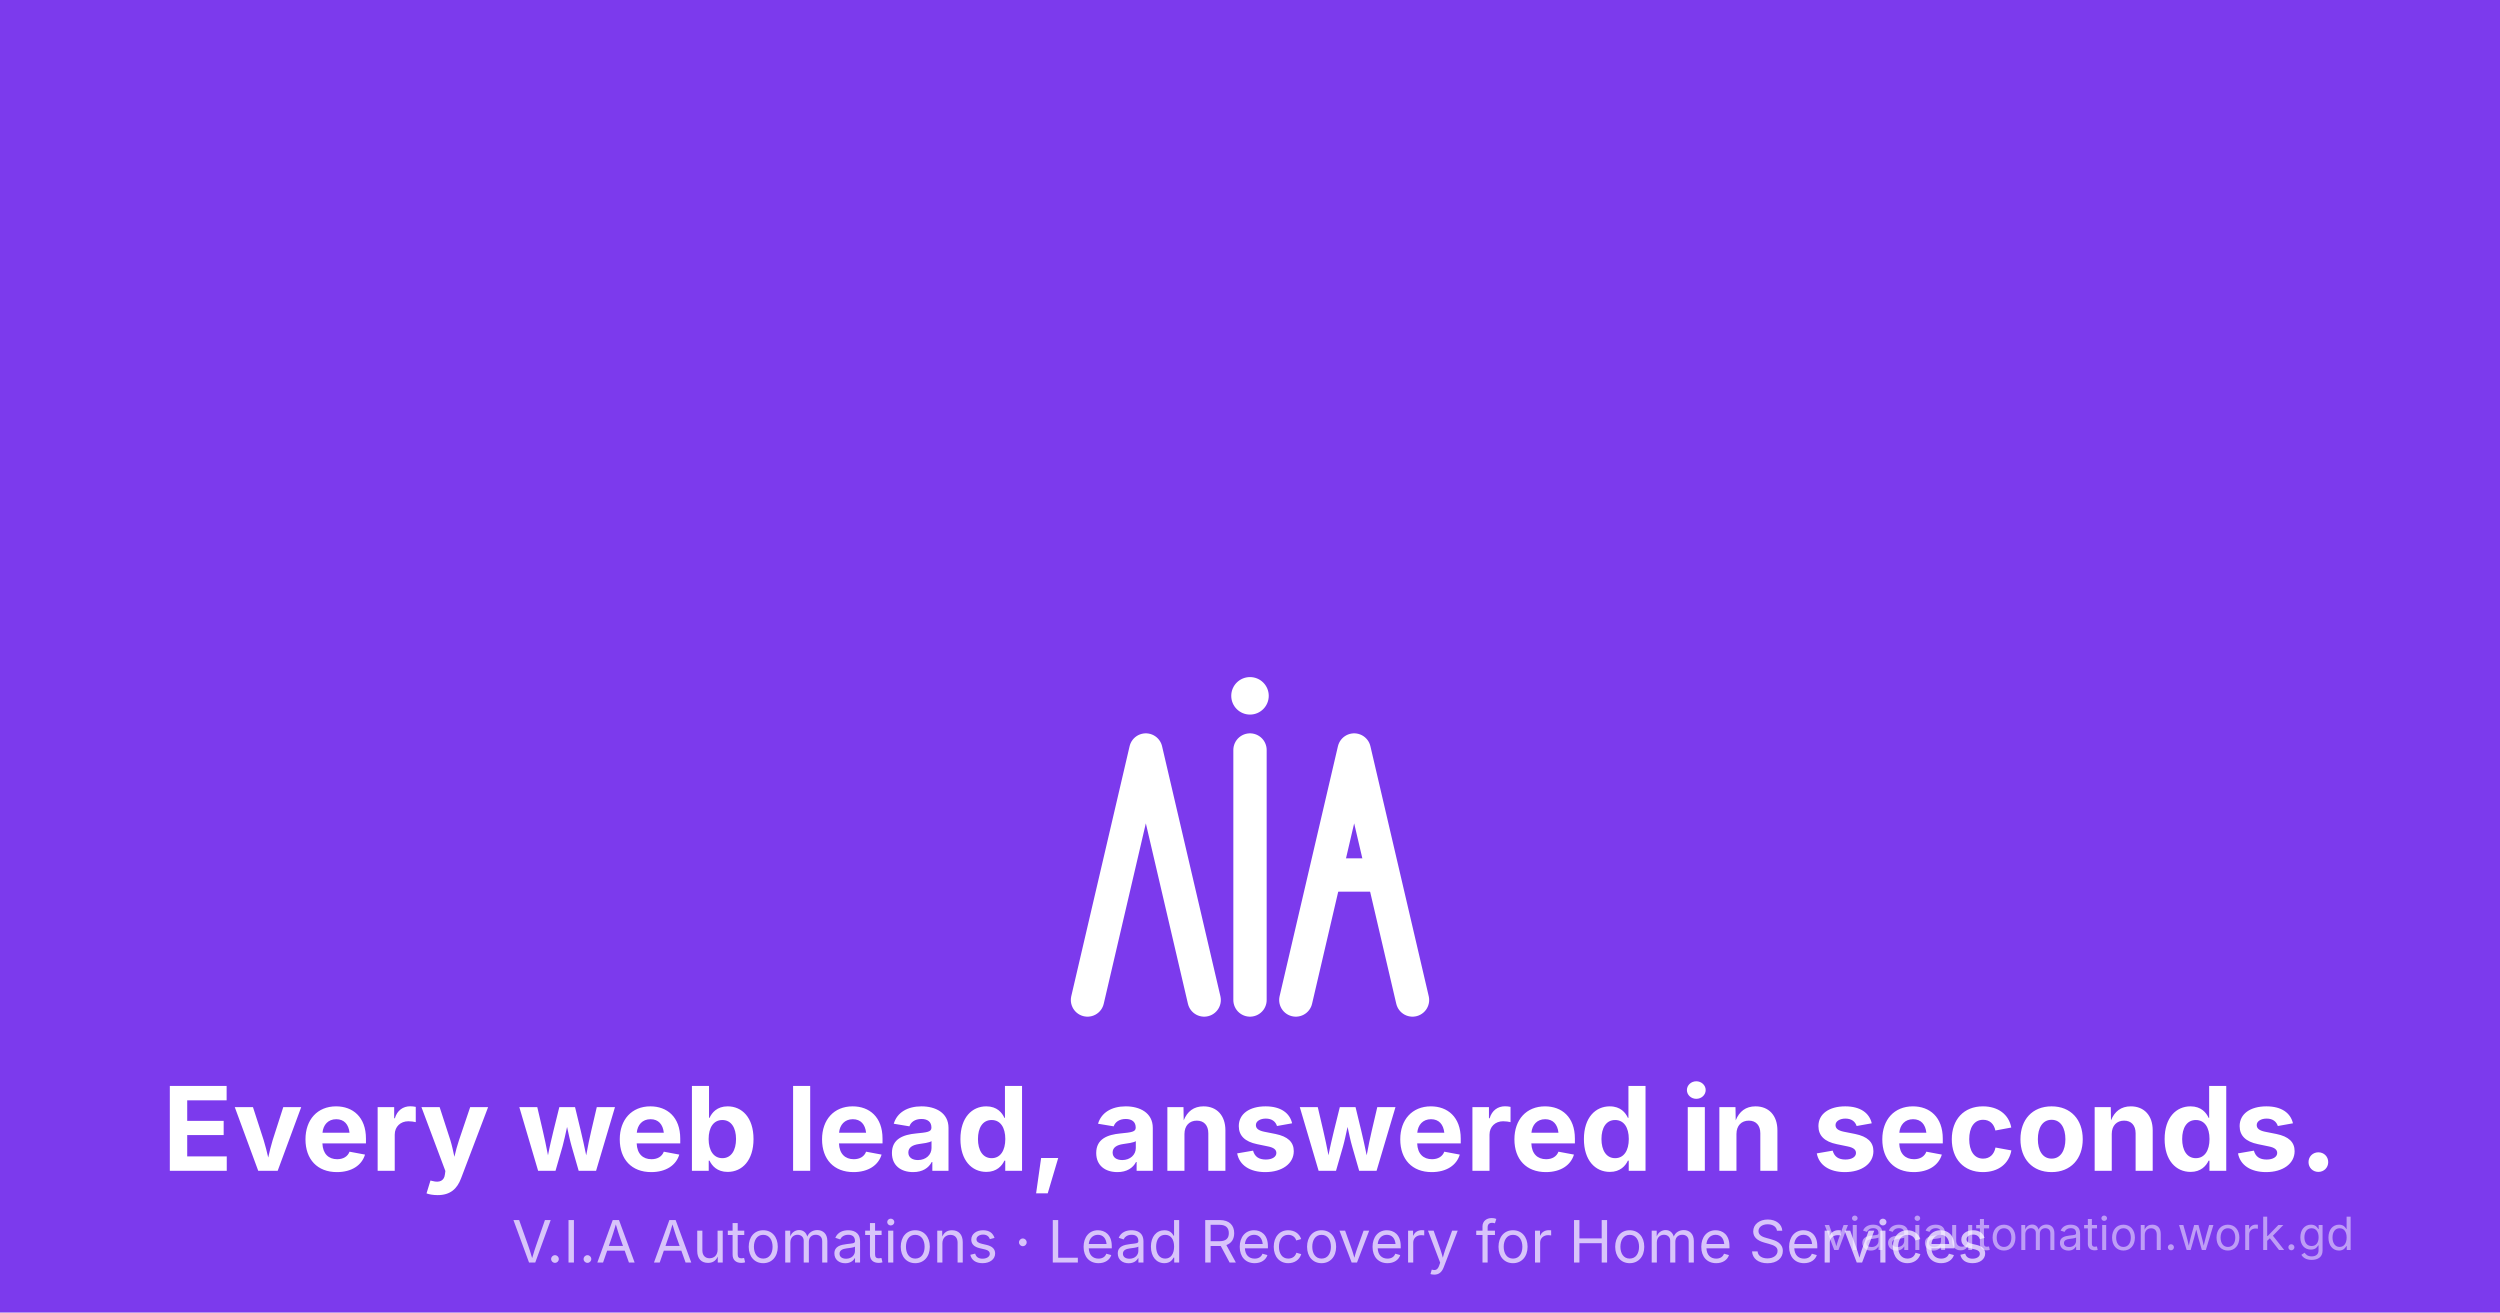
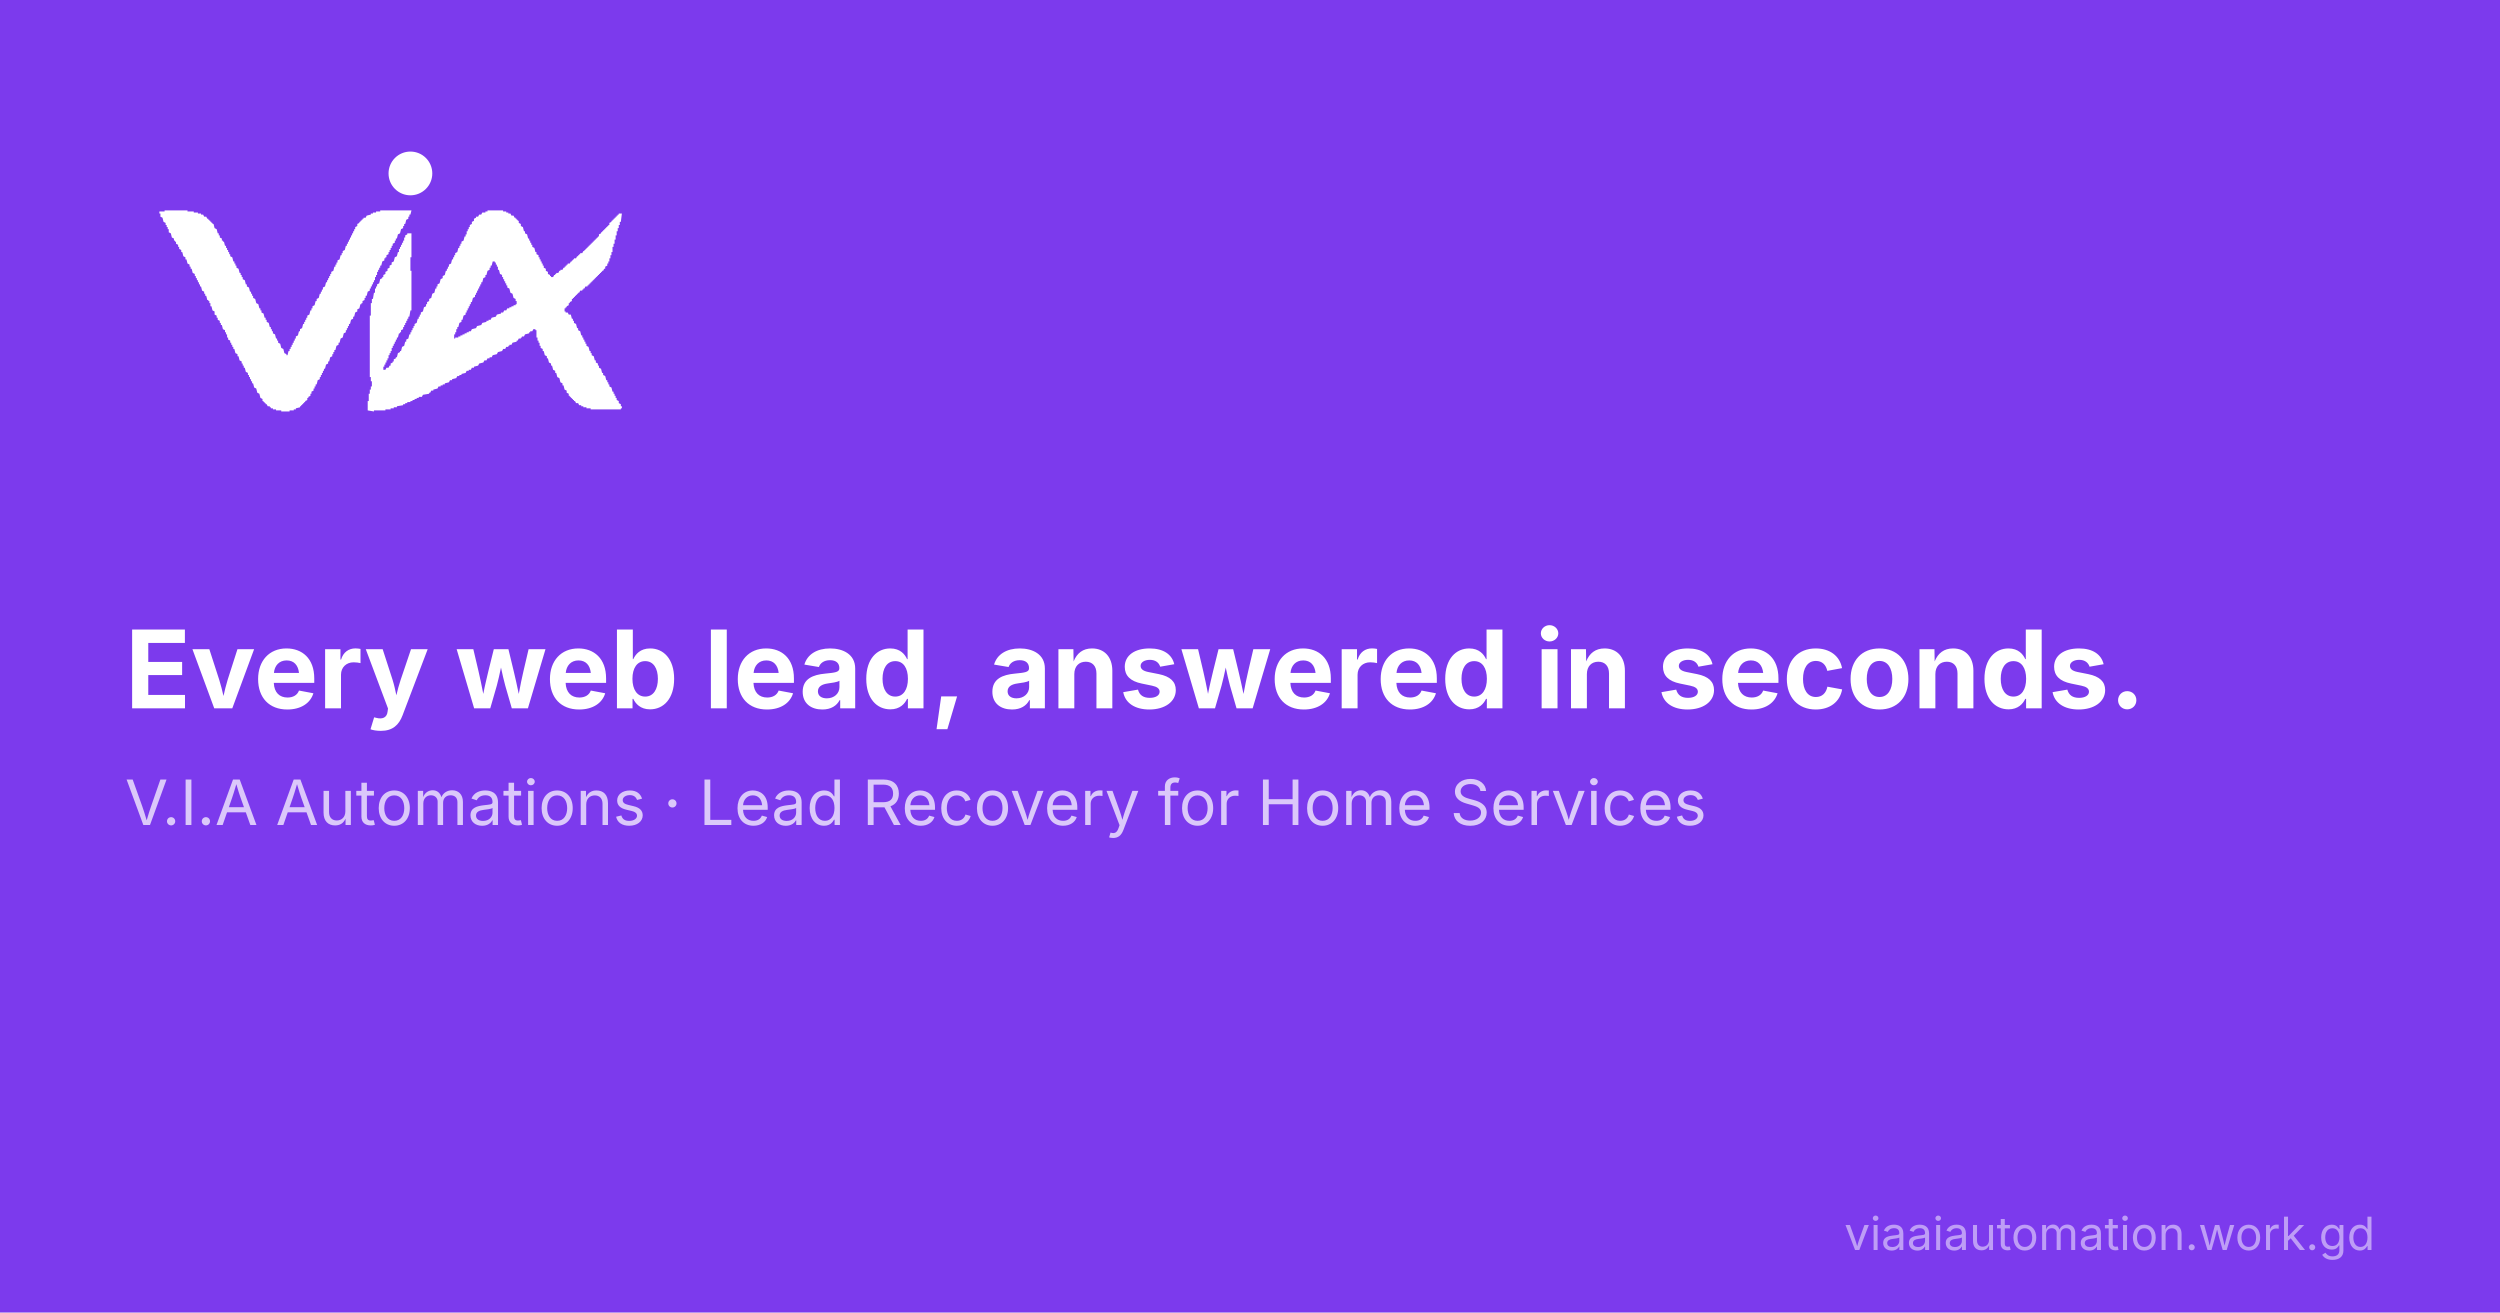
- <svg xmlns="http://www.w3.org/2000/svg" width="1200" height="630" viewBox="0 0 1200 630">
+ <svg xmlns="http://www.w3.org/2000/svg" width="1200" height="630" viewBox="0 0 1200 630" role="img" aria-label="VÍA Automations">
  <rect width="1200" height="630" fill="#7C3AED" />
-   <g stroke="#FFFFFF" stroke-width="16" stroke-linecap="round" stroke-linejoin="round" fill="none">
-     <path d="M522 480 L550 360 L578 480" />
-     <path d="M600 480 L600 360" />
-     <path d="M622 480 L650 360 L678 480" />
-     <path d="M637 420 L663 420" />
-   </g>
-   <circle cx="600" cy="334" r="9" fill="#FFFFFF" />
-   <text x="600" y="562" text-anchor="middle" font-size="56" font-weight="700" font-family="-apple-system, BlinkMacSystemFont, 'Segoe UI', system-ui, sans-serif" fill="#FFFFFF">
-     Every web lead, answered in seconds.
-   </text>
-   <text x="600" y="606" text-anchor="middle" font-size="28" font-family="-apple-system, BlinkMacSystemFont, 'Segoe UI', system-ui, sans-serif" fill="#FFFFFF" fill-opacity="0.7">
-     V.I.A Automations · Lead Recovery for Home Services
-   </text>
-   <text x="1130" y="600" text-anchor="end" font-size="22" font-family="-apple-system, BlinkMacSystemFont, 'Segoe UI', system-ui, sans-serif" fill="#FFFFFF" fill-opacity="0.5">
-     viaaiautomation.work.gd
-   </text>
+   <path d="M76.50 102.50 L77.00 102.50 L77.00 104.00 L78.00 104.50 L78.50 106.50 L79.50 107.00 L79.50 108.00 L80.00 108.00 L80.00 109.00 L80.50 109.00 L80.50 110.00 L81.00 110.00 L81.00 111.50 L82.00 112.00 L82.50 114.00 L83.50 114.50 L83.50 115.50 L84.00 115.50 L84.00 116.00 L84.50 116.00 L84.50 117.00 L85.50 117.50 L85.50 118.50 L86.00 118.50 L86.00 119.50 L87.00 120.00 L87.00 121.00 L87.50 121.00 L88.00 123.00 L89.00 123.50 L89.00 124.50 L89.50 124.50 L90.00 126.50 L91.00 127.00 L91.00 128.00 L91.50 128.00 L91.50 129.00 L92.00 129.00 L92.50 131.00 L93.50 131.50 L93.50 132.50 L94.00 132.50 L94.00 133.50 L94.50 133.50 L94.50 134.50 L95.00 134.50 L95.00 135.50 L95.50 135.50 L95.50 136.50 L96.00 136.50 L96.00 137.50 L96.50 137.50 L97.00 139.50 L98.00 140.00 L98.00 141.00 L98.50 141.00 L98.50 142.00 L99.00 142.00 L99.50 144.00 L100.00 144.00 L100.00 144.50 L100.50 144.50 L100.50 145.50 L101.00 145.50 L101.00 147.00 L101.50 147.00 L102.00 149.00 L103.00 149.50 L103.00 151.00 L104.00 151.50 L104.00 152.50 L104.50 152.50 L104.50 153.50 L105.50 154.00 L105.50 155.00 L106.00 155.00 L106.00 156.00 L106.50 156.00 L107.00 158.00 L108.00 158.50 L108.00 159.50 L108.50 159.50 L108.50 160.50 L109.00 160.50 L109.00 162.00 L109.50 162.00 L109.50 163.00 L110.50 163.50 L110.50 164.50 L111.00 164.50 L111.00 165.50 L111.50 165.50 L111.50 166.50 L112.00 166.50 L112.00 167.50 L112.50 167.50 L113.00 169.50 L114.00 170.00 L114.00 171.00 L114.50 171.00 L115.00 173.00 L116.00 173.50 L116.00 174.50 L116.50 174.50 L116.50 175.50 L117.00 175.50 L117.00 176.50 L117.50 176.50 L118.00 178.50 L119.00 179.00 L119.00 180.00 L119.50 180.00 L119.50 181.00 L120.00 181.00 L120.00 182.00 L120.50 182.00 L120.50 183.00 L121.00 183.00 L121.00 184.00 L121.50 184.00 L122.00 186.00 L123.00 186.50 L123.50 188.50 L124.50 189.00 L125.00 191.00 L126.00 191.50 L126.00 192.50 L126.50 192.50 L126.50 193.00 L127.00 193.00 L127.00 193.50 L127.50 193.50 L127.50 194.00 L128.00 194.00 L128.50 195.00 L129.50 195.00 L129.50 195.50 L130.00 195.50 L130.00 196.00 L131.00 196.00 L131.00 196.50 L132.50 196.50 L132.50 197.00 L135.00 197.00 L135.00 197.50 L139.00 197.50 L139.00 197.00 L141.00 197.00 L141.00 196.50 L142.00 196.50 L142.00 196.00 L144.00 195.50 L144.00 195.00 L144.50 195.00 L144.50 194.50 L145.00 194.50 L145.00 194.00 L145.50 194.00 L145.50 193.50 L146.00 193.50 L146.00 193.00 L146.50 193.00 L146.50 192.50 L147.50 192.00 L147.50 191.00 L148.00 191.00 L148.00 190.50 L149.00 190.00 L149.00 189.00 L149.50 189.00 L149.50 188.00 L150.50 187.50 L150.50 186.50 L151.00 186.50 L151.00 185.50 L151.50 185.50 L151.50 184.50 L152.00 184.50 L152.50 182.50 L153.50 182.00 L153.50 181.00 L154.00 181.00 L154.00 180.00 L154.50 180.00 L154.50 179.00 L155.00 179.00 L155.00 178.00 L155.50 178.00 L155.50 177.00 L156.00 177.00 L156.50 175.00 L157.50 174.50 L157.50 173.50 L158.00 173.50 L158.50 171.50 L159.50 171.00 L159.50 170.00 L160.00 170.00 L160.00 169.00 L160.50 169.00 L160.50 168.00 L161.00 168.00 L161.50 166.00 L162.50 165.50 L162.50 164.50 L163.00 164.50 L163.50 162.50 L164.50 162.00 L165.00 160.00 L166.00 159.50 L166.00 158.50 L166.50 158.50 L166.50 157.50 L167.00 157.50 L167.00 156.50 L167.50 156.50 L167.50 155.50 L168.00 155.50 L168.50 153.50 L169.50 153.00 L169.50 152.00 L170.00 152.00 L170.50 150.00 L171.50 149.50 L171.50 148.50 L172.50 148.00 L173.00 146.00 L173.50 146.00 L173.50 145.50 L174.00 145.50 L174.00 144.50 L175.00 144.00 L175.00 143.00 L175.50 143.00 L175.50 142.00 L176.00 142.00 L176.50 140.00 L177.50 139.50 L177.50 138.50 L178.00 138.50 L178.00 137.50 L178.50 137.50 L178.50 136.50 L179.00 136.50 L179.00 135.50 L179.50 135.50 L179.50 134.50 L180.00 134.50 L180.00 133.00 L180.50 133.00 L180.50 132.00 L181.00 132.00 L181.00 130.50 L181.50 130.50 L181.50 129.50 L182.00 129.50 L182.00 128.50 L182.50 128.50 L182.50 127.50 L183.00 127.50 L183.50 125.50 L184.50 125.00 L184.50 124.00 L185.00 124.00 L185.00 123.50 L185.50 123.50 L185.50 122.50 L186.50 122.00 L186.50 121.00 L187.00 121.00 L187.00 120.00 L187.50 120.00 L187.50 119.00 L188.00 119.00 L188.00 118.00 L188.50 118.00 L188.50 117.00 L189.50 116.50 L189.50 115.50 L190.00 115.50 L190.00 114.50 L190.50 114.50 L191.00 112.50 L192.00 112.00 L192.50 110.00 L193.50 109.50 L193.50 108.50 L194.00 108.50 L194.00 107.50 L194.50 107.50 L195.00 105.50 L196.00 105.00 L196.00 104.00 L196.50 104.00 L196.50 103.00 L197.00 103.00 L197.50 101.00 L182.50 101.00 L182.50 101.50 L180.50 101.50 L180.50 102.00 L179.00 102.00 L179.00 102.50 L178.00 102.50 L178.00 103.00 L176.00 103.50 L175.50 104.50 L174.50 104.50 L174.50 105.00 L174.00 105.00 L174.00 105.50 L173.50 105.50 L173.50 106.00 L173.00 106.00 L173.00 106.50 L172.50 106.50 L172.50 107.00 L171.50 107.50 L171.50 108.50 L170.50 109.00 L170.50 110.00 L170.00 110.00 L170.00 111.00 L169.50 111.00 L169.50 112.00 L169.00 112.00 L169.00 113.00 L168.50 113.00 L168.50 114.00 L168.00 114.00 L168.00 115.00 L167.50 115.00 L167.50 116.00 L167.00 116.00 L167.00 117.00 L166.50 117.00 L166.50 118.00 L166.00 118.00 L165.50 120.00 L164.50 120.50 L164.50 121.50 L164.00 121.50 L164.00 122.50 L163.50 122.50 L163.00 124.50 L162.00 125.00 L162.00 126.00 L161.50 126.00 L161.50 127.00 L161.00 127.00 L161.00 128.00 L160.50 128.00 L160.00 130.00 L159.00 130.50 L159.00 131.50 L158.50 131.50 L158.50 132.50 L158.00 132.50 L158.00 133.50 L157.50 133.50 L157.50 134.50 L157.00 134.50 L157.00 135.50 L156.50 135.50 L156.00 137.50 L155.00 138.00 L155.00 139.00 L154.50 139.00 L154.50 140.00 L154.00 140.00 L154.00 141.00 L153.50 141.00 L153.00 143.00 L152.00 143.50 L152.00 144.50 L151.50 144.50 L151.00 146.50 L150.00 147.00 L150.00 148.00 L149.50 148.00 L149.50 149.00 L149.00 149.00 L148.50 151.00 L147.50 151.50 L147.50 152.50 L147.00 152.50 L147.00 153.50 L146.50 153.50 L146.50 154.50 L146.00 154.50 L146.00 155.50 L145.50 155.50 L145.00 157.50 L144.00 158.00 L144.00 159.00 L143.50 159.00 L143.00 161.00 L142.00 161.50 L142.00 162.50 L141.50 162.50 L141.50 163.50 L141.00 163.50 L141.00 164.50 L140.50 164.50 L140.50 165.50 L140.00 165.50 L140.00 166.50 L139.50 166.50 L139.50 167.50 L139.00 167.50 L139.00 168.50 L138.50 168.50 L138.00 170.50 L137.50 170.50 L137.50 170.00 L136.50 169.50 L136.00 167.50 L135.00 167.00 L134.50 165.00 L133.50 164.50 L133.50 163.50 L133.00 163.50 L133.00 162.50 L132.50 162.50 L132.00 160.50 L131.00 160.00 L131.00 159.00 L130.50 159.00 L130.50 158.00 L130.00 158.00 L130.00 157.00 L129.50 157.00 L129.00 155.00 L128.00 154.50 L128.00 153.50 L127.50 153.50 L127.50 152.50 L127.00 152.50 L126.50 150.50 L125.50 150.00 L125.50 149.00 L125.00 149.00 L125.00 148.00 L124.50 148.00 L124.00 146.00 L123.00 145.50 L122.50 143.50 L121.50 143.00 L121.50 142.00 L121.00 142.00 L121.00 141.00 L120.50 141.00 L120.50 140.00 L120.00 140.00 L119.50 138.00 L118.50 137.50 L118.50 136.50 L118.00 136.50 L117.50 134.50 L116.50 134.00 L116.50 133.00 L116.00 133.00 L116.00 132.00 L115.50 132.00 L115.50 131.00 L115.00 131.00 L114.50 129.00 L113.50 128.50 L113.50 127.50 L113.00 127.50 L113.00 126.50 L112.50 126.50 L112.50 125.50 L112.00 125.50 L111.50 123.50 L110.50 123.00 L110.50 122.00 L110.00 122.00 L110.00 121.00 L109.50 121.00 L109.50 120.00 L109.00 120.00 L109.00 119.00 L108.50 119.00 L108.50 118.00 L108.00 118.00 L107.50 116.00 L107.00 116.00 L107.00 115.50 L106.50 115.50 L106.50 114.50 L105.50 114.00 L105.50 113.00 L105.00 113.00 L105.00 112.00 L104.50 112.00 L104.00 110.00 L103.00 109.50 L102.50 107.50 L102.00 107.50 L102.00 107.00 L101.50 107.00 L101.50 106.50 L101.00 106.50 L101.00 106.00 L100.50 106.00 L100.50 105.50 L100.00 105.50 L100.00 105.00 L99.50 105.00 L99.00 104.00 L98.00 104.00 L97.50 103.00 L96.50 103.00 L96.50 102.50 L95.00 102.50 L95.00 102.00 L93.00 102.00 L93.00 101.50 L90.00 101.50 L90.00 101.00 L79.00 101.00 L79.00 101.50 L76.50 101.50 Z" fill="#FFFFFF" />
+   <path d="M176.50 197.00 L179.50 197.50 L179.50 197.00 L185.00 197.00 L185.00 196.50 L187.50 196.50 L187.50 196.00 L189.00 196.00 L189.00 195.50 L190.50 195.50 L190.50 195.00 L193.50 194.50 L193.50 194.00 L194.50 194.00 L194.50 193.50 L195.50 193.50 L195.50 193.00 L197.00 193.00 L197.00 192.50 L198.00 192.50 L198.00 192.00 L199.00 192.00 L199.00 191.50 L200.00 191.50 L200.00 191.00 L201.00 191.00 L201.00 190.50 L202.50 190.50 L203.00 189.50 L206.00 189.00 L206.00 188.50 L206.50 188.50 L207.00 187.50 L208.00 187.50 L208.00 187.00 L210.00 186.50 L210.50 185.50 L211.50 185.50 L211.50 185.00 L212.50 185.00 L212.50 184.50 L213.50 184.50 L213.50 184.00 L215.50 183.50 L216.00 182.50 L217.00 182.50 L217.00 182.00 L219.00 181.50 L219.50 180.50 L220.50 180.50 L220.50 180.00 L221.50 180.00 L221.50 179.50 L223.50 179.00 L224.00 178.00 L225.00 178.00 L225.00 177.50 L226.00 177.50 L226.50 176.50 L227.50 176.50 L227.50 176.00 L229.50 175.50 L230.00 174.50 L232.00 174.00 L232.50 173.00 L233.50 173.00 L234.00 172.00 L235.00 172.00 L235.00 171.50 L236.00 171.50 L236.50 170.50 L238.50 170.00 L239.00 169.00 L241.00 168.50 L241.50 167.50 L242.50 167.50 L243.00 166.50 L244.00 166.50 L244.00 166.00 L244.50 166.00 L244.50 165.50 L245.50 165.50 L246.00 164.50 L248.00 164.00 L248.00 163.50 L248.50 163.50 L249.00 162.50 L250.00 162.50 L250.00 162.00 L250.50 162.00 L250.50 161.50 L251.50 161.50 L252.00 160.50 L254.00 160.00 L254.00 159.50 L254.50 159.50 L254.50 159.00 L255.50 159.00 L256.00 158.00 L257.00 158.00 L257.00 158.50 L257.50 158.50 L257.50 162.00 L258.00 162.00 L258.00 163.50 L258.50 163.50 L258.50 164.50 L259.00 164.50 L259.00 166.00 L259.50 166.00 L259.50 167.00 L260.50 167.50 L260.50 168.50 L261.00 168.50 L261.50 170.50 L262.50 171.00 L262.50 172.00 L263.00 172.00 L263.50 174.00 L264.50 174.50 L264.50 175.50 L265.00 175.50 L265.50 177.50 L266.50 178.00 L266.50 179.00 L267.00 179.00 L267.50 181.00 L268.50 181.50 L269.00 183.50 L270.00 184.00 L270.00 185.00 L270.50 185.00 L271.00 187.00 L272.00 187.50 L272.00 188.50 L273.00 189.00 L273.00 190.00 L273.50 190.00 L273.50 190.50 L274.00 190.50 L274.00 191.00 L274.50 191.00 L274.50 191.50 L275.00 191.50 L275.00 192.00 L275.50 192.00 L275.50 192.50 L276.00 192.50 L276.50 193.50 L277.50 193.50 L278.00 194.50 L279.00 194.50 L279.00 195.00 L280.00 195.00 L280.00 195.50 L281.50 195.50 L281.50 196.00 L283.50 196.00 L283.50 196.50 L298.00 196.50 L298.00 196.00 L298.50 196.00 L298.50 195.00 L298.00 195.00 L298.00 194.00 L297.00 193.50 L297.00 192.50 L296.00 192.00 L296.00 191.00 L295.50 191.00 L295.50 190.00 L295.00 190.00 L295.00 189.00 L294.50 189.00 L294.50 188.00 L294.00 188.00 L293.50 186.00 L292.50 185.50 L292.50 184.50 L292.00 184.50 L292.00 183.50 L291.50 183.50 L291.50 182.50 L291.00 182.50 L290.50 180.50 L289.50 180.00 L289.50 179.00 L289.00 179.00 L288.50 177.00 L287.50 176.50 L287.50 175.50 L287.00 175.50 L287.00 174.50 L286.00 174.00 L286.00 173.00 L285.50 173.00 L285.00 171.00 L284.00 170.50 L284.00 169.50 L283.50 169.50 L283.50 168.50 L283.00 168.50 L282.50 166.50 L281.50 166.00 L281.50 165.00 L281.00 165.00 L281.00 164.00 L280.50 164.00 L280.50 163.00 L280.00 163.00 L280.00 162.00 L279.50 162.00 L279.50 161.00 L279.00 161.00 L278.50 159.00 L277.50 158.50 L277.50 157.50 L277.00 157.50 L276.50 155.50 L275.50 155.00 L275.50 154.00 L275.00 154.00 L275.00 153.00 L274.50 153.00 L274.00 151.00 L273.00 151.00 L272.50 150.00 L271.50 150.00 L271.50 149.50 L271.00 149.50 L271.00 148.00 L271.50 148.00 L271.50 147.50 L272.00 147.50 L272.00 147.00 L273.00 146.50 L273.00 145.50 L273.50 145.50 L273.50 145.00 L274.50 144.50 L274.50 143.50 L275.00 143.50 L275.00 143.00 L275.50 143.00 L275.50 142.50 L276.00 142.50 L276.00 142.00 L276.50 142.00 L276.50 141.50 L277.00 141.50 L277.00 141.00 L277.50 141.00 L277.50 140.50 L278.00 140.50 L278.50 139.50 L279.50 139.50 L279.50 139.00 L280.00 139.00 L280.00 138.50 L280.50 138.50 L281.00 137.50 L282.00 137.50 L282.00 137.00 L282.50 137.00 L282.50 136.50 L283.00 136.50 L283.00 136.00 L283.50 136.00 L283.50 135.50 L284.00 135.50 L284.00 135.00 L284.50 135.00 L284.50 134.50 L285.00 134.50 L285.00 134.00 L285.50 134.00 L285.50 133.50 L286.00 133.50 L286.00 133.00 L286.50 133.00 L286.50 132.50 L287.00 132.50 L287.00 132.00 L287.50 132.00 L287.50 131.50 L288.00 131.50 L288.00 131.00 L288.50 131.00 L288.50 130.50 L289.00 130.50 L289.00 130.00 L289.50 130.00 L290.00 129.00 L290.50 129.00 L290.50 128.00 L291.50 127.50 L291.50 126.50 L292.00 126.50 L292.00 125.50 L292.50 125.50 L292.50 124.00 L293.00 124.00 L293.00 122.50 L293.50 122.50 L293.50 121.00 L294.00 121.00 L294.00 118.50 L294.50 118.50 L294.50 117.00 L295.00 117.00 L295.00 115.00 L295.50 115.00 L295.50 113.00 L296.00 113.00 L296.00 111.00 L296.50 111.00 L296.50 109.50 L297.00 109.50 L297.00 108.00 L297.50 108.00 L297.50 106.50 L298.00 106.50 L298.50 102.50 L297.00 102.50 L297.00 103.00 L296.50 103.00 L296.50 103.50 L296.00 103.50 L296.00 104.00 L295.50 104.00 L295.50 104.50 L295.00 104.50 L295.00 105.00 L294.50 105.00 L294.50 105.50 L294.00 105.50 L294.00 106.00 L293.50 106.00 L293.50 106.50 L292.50 107.00 L292.50 108.00 L292.00 108.00 L292.00 108.50 L291.50 108.50 L291.50 109.00 L291.00 109.00 L291.00 109.50 L290.50 109.50 L290.50 110.00 L290.00 110.00 L290.00 110.50 L289.50 110.50 L289.50 111.00 L289.00 111.00 L289.00 111.50 L288.50 111.50 L288.50 112.00 L287.50 112.50 L287.50 113.50 L287.00 113.50 L287.00 114.00 L286.50 114.00 L286.50 114.50 L286.00 114.50 L286.00 115.00 L285.50 115.00 L285.50 115.50 L285.00 115.50 L285.00 116.00 L284.50 116.00 L284.50 116.50 L284.00 116.50 L284.00 117.00 L283.50 117.00 L283.50 117.50 L283.00 117.50 L283.00 118.00 L282.50 118.00 L282.50 118.50 L282.00 118.50 L282.00 119.00 L281.50 119.00 L281.50 119.50 L281.00 119.50 L281.00 120.00 L280.50 120.00 L280.50 120.50 L280.00 120.50 L279.50 121.50 L278.50 121.50 L278.50 122.00 L278.00 122.00 L278.00 122.50 L277.50 122.50 L277.50 123.00 L277.00 123.00 L276.50 124.00 L275.50 124.00 L275.50 124.50 L275.00 124.50 L275.00 125.00 L274.50 125.00 L274.50 125.50 L274.00 125.50 L273.50 126.50 L272.50 126.50 L272.50 127.00 L272.00 127.00 L272.00 127.50 L271.50 127.50 L271.50 128.00 L271.00 128.00 L271.00 128.50 L270.50 128.50 L270.00 129.50 L269.00 129.50 L269.00 130.00 L268.50 130.00 L268.00 131.00 L267.00 131.00 L267.00 131.50 L266.50 131.50 L266.50 132.00 L266.00 132.00 L265.50 133.00 L264.50 133.00 L264.50 132.50 L264.00 132.50 L264.00 132.00 L263.00 131.50 L263.00 130.50 L262.00 130.00 L262.00 129.00 L261.00 128.50 L261.00 127.50 L260.50 127.50 L260.50 126.50 L260.00 126.50 L260.00 125.50 L259.50 125.50 L259.50 124.50 L259.00 124.50 L259.00 123.50 L258.50 123.50 L258.50 122.50 L257.50 122.00 L257.50 121.00 L257.00 121.00 L256.50 119.00 L255.50 118.50 L255.50 117.50 L255.00 117.50 L255.00 116.50 L254.50 116.50 L254.50 115.50 L254.00 115.50 L254.00 114.50 L253.50 114.50 L253.00 112.50 L252.00 112.00 L252.00 111.00 L251.50 111.00 L251.00 109.00 L250.00 108.50 L250.00 107.50 L249.00 107.00 L249.00 106.00 L248.50 106.00 L248.50 105.50 L248.00 105.50 L248.00 105.00 L247.50 105.00 L247.50 104.50 L247.00 104.50 L246.50 103.50 L245.50 103.50 L245.00 102.50 L244.00 102.50 L244.00 102.00 L243.00 102.00 L243.00 101.50 L241.50 101.50 L241.50 101.00 L234.00 101.00 L234.00 101.50 L233.00 101.50 L233.00 102.00 L231.50 102.00 L231.00 103.00 L230.00 103.00 L229.50 104.00 L228.50 104.00 L228.50 104.50 L227.50 105.00 L227.50 106.00 L226.50 106.50 L226.50 107.50 L225.50 108.00 L225.50 109.00 L225.00 109.00 L225.00 110.00 L224.50 110.00 L224.50 111.00 L224.00 111.00 L224.00 112.50 L223.50 112.50 L223.50 113.50 L223.00 113.50 L222.50 115.50 L221.50 116.00 L221.50 117.00 L221.00 117.00 L221.00 118.00 L220.50 118.00 L220.50 119.00 L220.00 119.00 L219.50 121.00 L218.50 121.50 L218.50 122.50 L218.00 122.50 L218.00 123.50 L217.50 123.50 L217.50 124.50 L217.00 124.50 L216.50 126.50 L215.50 127.00 L215.50 128.00 L215.00 128.00 L215.00 129.00 L214.50 129.00 L214.50 130.00 L214.00 130.00 L213.50 132.00 L212.50 132.50 L212.50 133.50 L211.50 134.00 L211.00 136.00 L210.00 136.50 L210.00 137.50 L209.50 137.50 L209.50 138.50 L209.00 138.50 L208.50 140.50 L207.50 141.00 L207.00 143.00 L206.00 143.50 L206.00 144.50 L205.00 145.00 L205.00 146.00 L204.50 146.00 L204.50 147.00 L203.50 147.50 L203.00 149.50 L202.00 150.00 L202.00 151.00 L201.50 151.00 L201.50 152.00 L201.00 152.00 L201.00 153.00 L200.50 153.00 L200.00 155.00 L199.00 155.50 L199.00 156.50 L198.50 156.50 L198.50 157.50 L198.00 157.50 L198.00 158.50 L197.50 158.50 L197.50 159.50 L197.00 159.50 L197.00 160.50 L196.50 160.50 L196.00 162.50 L195.00 163.00 L195.00 164.00 L194.50 164.00 L194.00 166.00 L193.00 166.50 L192.50 168.50 L192.00 168.50 L192.00 169.00 L191.00 169.50 L190.50 171.50 L190.00 171.50 L190.00 172.00 L189.00 172.50 L189.00 173.50 L188.50 173.50 L188.50 174.00 L187.50 174.50 L187.50 175.50 L187.00 175.50 L186.50 176.50 L185.50 176.50 L185.00 177.50 L184.00 177.50 L184.00 176.00 L184.50 176.00 L184.50 175.00 L185.00 175.00 L185.00 174.00 L185.50 174.00 L185.50 173.00 L186.00 173.00 L186.00 172.00 L186.50 172.00 L186.50 170.50 L187.00 170.50 L187.00 169.50 L187.50 169.50 L187.50 168.50 L188.00 168.50 L188.00 167.00 L188.50 167.00 L188.50 166.00 L189.00 166.00 L189.00 165.00 L189.50 165.00 L189.50 164.00 L190.00 164.00 L190.00 163.00 L190.50 163.00 L190.50 162.00 L191.00 162.00 L191.50 160.00 L192.00 160.00 L192.00 159.50 L192.50 159.50 L192.50 158.50 L193.50 158.00 L193.50 157.00 L194.00 157.00 L194.00 156.00 L194.50 156.00 L194.50 155.00 L195.00 155.00 L195.00 154.00 L195.50 154.00 L195.50 153.00 L196.00 153.00 L196.00 152.00 L196.50 152.00 L197.00 149.00 L197.50 149.00 L197.50 130.00 L197.00 130.00 L197.00 123.50 L197.50 123.50 L197.50 112.00 L195.50 112.00 L195.50 112.50 L194.50 113.00 L194.50 114.00 L194.00 114.00 L194.00 115.50 L193.50 115.50 L193.50 116.50 L193.00 116.50 L193.00 117.50 L192.50 117.50 L192.50 118.50 L192.00 118.50 L192.00 119.50 L191.50 119.50 L191.50 121.00 L191.00 121.00 L190.50 123.00 L189.50 123.50 L189.00 125.50 L188.00 126.00 L188.00 127.00 L187.00 127.50 L187.00 128.50 L186.00 129.00 L186.00 130.00 L185.00 130.50 L185.00 131.50 L184.00 132.00 L184.00 133.00 L183.50 133.00 L183.50 133.50 L182.50 134.00 L182.00 136.00 L181.00 136.50 L181.00 137.50 L180.50 137.50 L180.50 138.50 L180.00 138.50 L180.00 140.50 L179.50 140.50 L179.00 143.50 L178.50 143.50 L178.50 145.50 L178.00 145.50 L178.00 151.50 L177.50 151.50 L177.50 181.00 L178.00 181.00 L178.00 183.00 L178.50 183.00 L178.50 185.50 L178.00 185.50 L178.00 187.00 L177.50 187.00 L177.50 189.00 L177.00 189.00 L177.00 192.50 L176.50 192.50 Z M237.50 125.50 L236.50 125.50 L236.00 127.50 L235.50 127.50 L235.50 128.50 L235.00 128.50 L235.00 129.50 L234.00 130.00 L233.50 132.00 L233.00 132.00 L233.00 133.00 L232.00 133.50 L231.50 135.50 L231.00 135.50 L231.00 136.50 L230.50 136.50 L230.50 137.50 L230.00 137.50 L230.00 138.50 L229.50 138.50 L229.50 139.50 L229.00 139.50 L229.00 140.50 L228.50 140.50 L228.50 141.50 L228.00 141.50 L228.00 142.50 L227.00 143.00 L226.50 145.00 L226.00 145.00 L226.00 146.00 L225.50 146.00 L225.50 147.00 L225.00 147.00 L225.00 148.00 L224.50 148.00 L224.50 149.00 L224.00 149.00 L224.00 150.00 L223.50 150.00 L223.50 151.00 L222.50 151.50 L222.00 153.50 L221.50 153.50 L221.50 154.50 L220.50 155.00 L220.00 157.00 L219.50 157.00 L219.50 158.00 L219.00 158.00 L219.00 159.50 L218.50 159.50 L218.50 160.50 L218.00 160.50 L218.00 162.50 L218.50 162.50 L218.50 162.00 L220.00 162.00 L220.00 161.50 L221.00 161.50 L221.00 161.00 L222.00 161.00 L222.00 160.50 L223.00 160.50 L223.00 160.00 L224.00 160.00 L224.00 159.50 L225.00 159.50 L225.00 159.00 L226.00 159.00 L226.50 158.00 L228.50 157.50 L229.00 156.50 L231.00 156.00 L231.50 155.00 L233.50 154.50 L233.50 154.00 L234.50 154.00 L234.50 153.50 L235.50 153.50 L236.00 152.50 L238.00 152.00 L238.50 151.00 L240.50 150.50 L240.50 150.00 L241.50 150.00 L242.00 149.00 L243.00 149.00 L243.50 148.00 L244.50 148.00 L244.50 147.50 L245.50 147.50 L245.50 147.00 L246.50 147.00 L246.50 146.50 L247.50 146.50 L247.50 146.00 L248.00 146.00 L248.00 144.50 L247.50 144.50 L247.50 143.50 L246.50 143.00 L246.00 141.00 L245.00 140.50 L244.50 138.50 L243.50 138.00 L243.50 137.00 L243.00 137.00 L243.00 136.00 L242.50 136.00 L242.50 135.00 L242.00 135.00 L242.00 134.00 L241.50 134.00 L241.50 133.00 L241.00 133.00 L241.00 132.00 L240.00 131.50 L239.50 129.50 L239.00 129.50 L239.00 128.00 L238.50 128.00 L238.50 127.00 L238.00 127.00 L238.00 126.00 L237.50 126.00 Z" fill="#FFFFFF" fill-rule="evenodd" />
+   <circle cx="197.00" cy="83.25" r="10.50" fill="#FFFFFF" />
+   <text x="60" y="340" font-size="52" font-weight="700" fill="#FFFFFF" font-family="-apple-system, BlinkMacSystemFont, 'Segoe UI', system-ui, sans-serif">Every web lead, answered in seconds.</text>
+   <text x="60" y="396" font-size="30" fill="#FFFFFF" fill-opacity="0.72" font-family="-apple-system, BlinkMacSystemFont, 'Segoe UI', system-ui, sans-serif">V.I.A Automations · Lead Recovery for Home Services</text>
+   <text x="1140" y="600" text-anchor="end" font-size="22" fill="#FFFFFF" fill-opacity="0.5" font-family="-apple-system, BlinkMacSystemFont, 'Segoe UI', system-ui, sans-serif">viaaiautomation.work.gd</text>
</svg>
